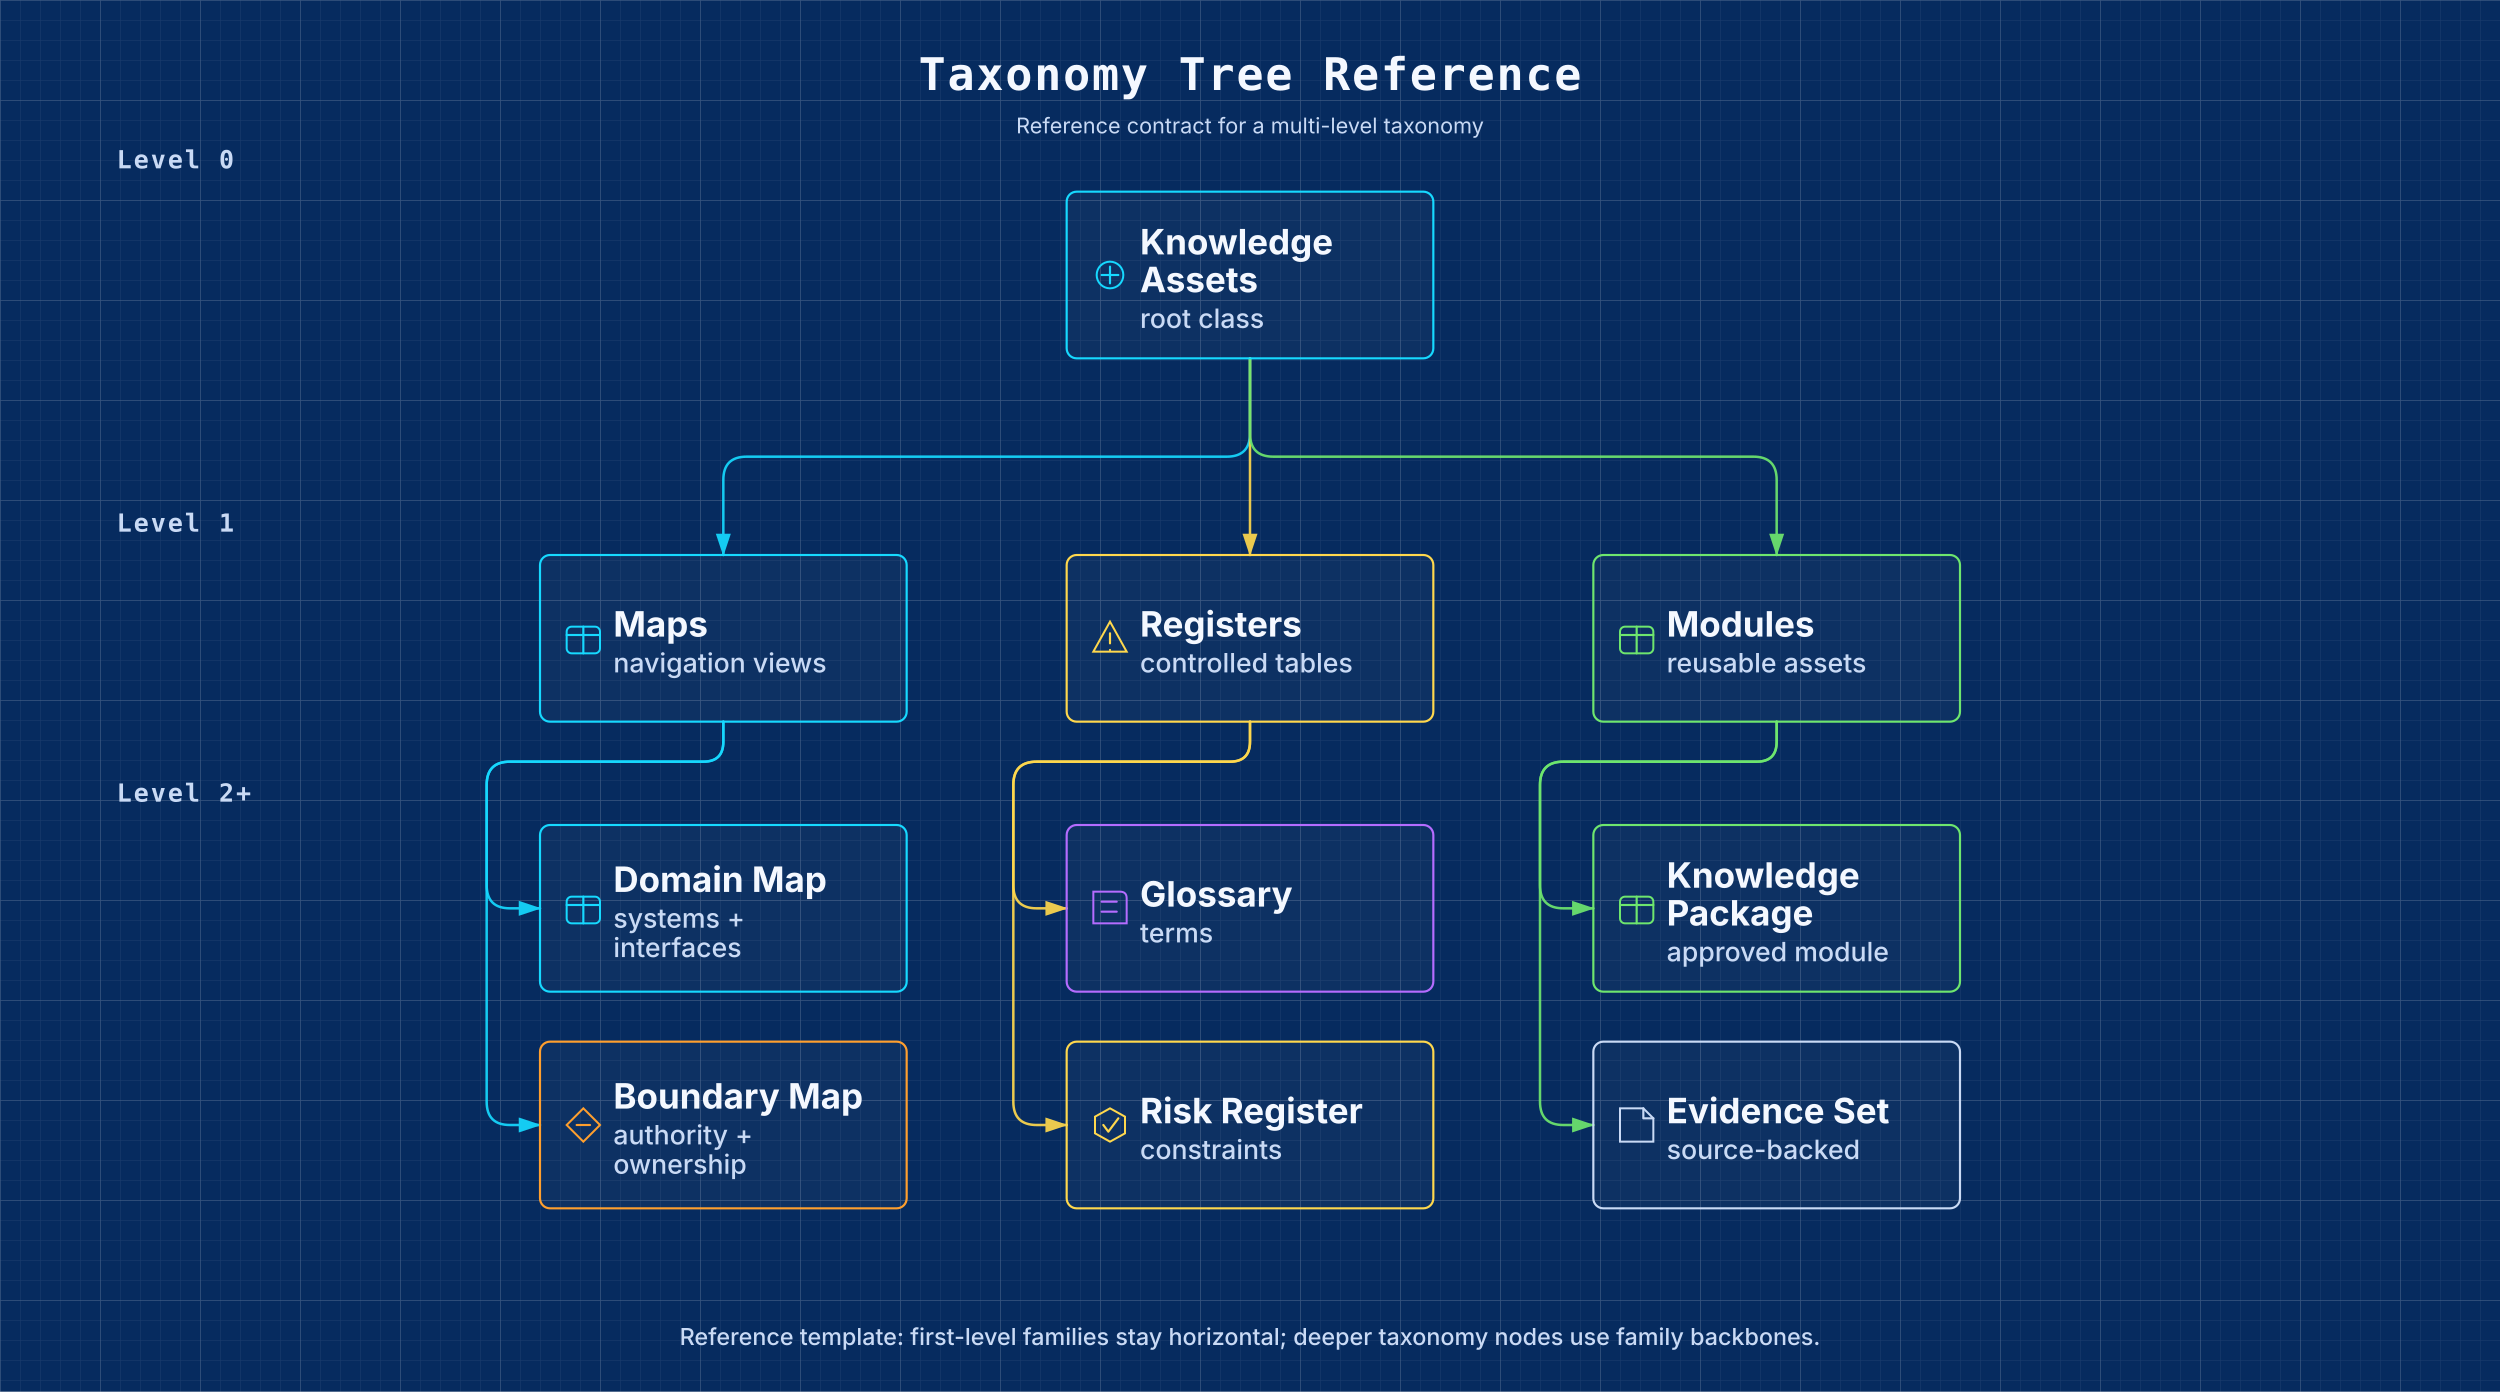
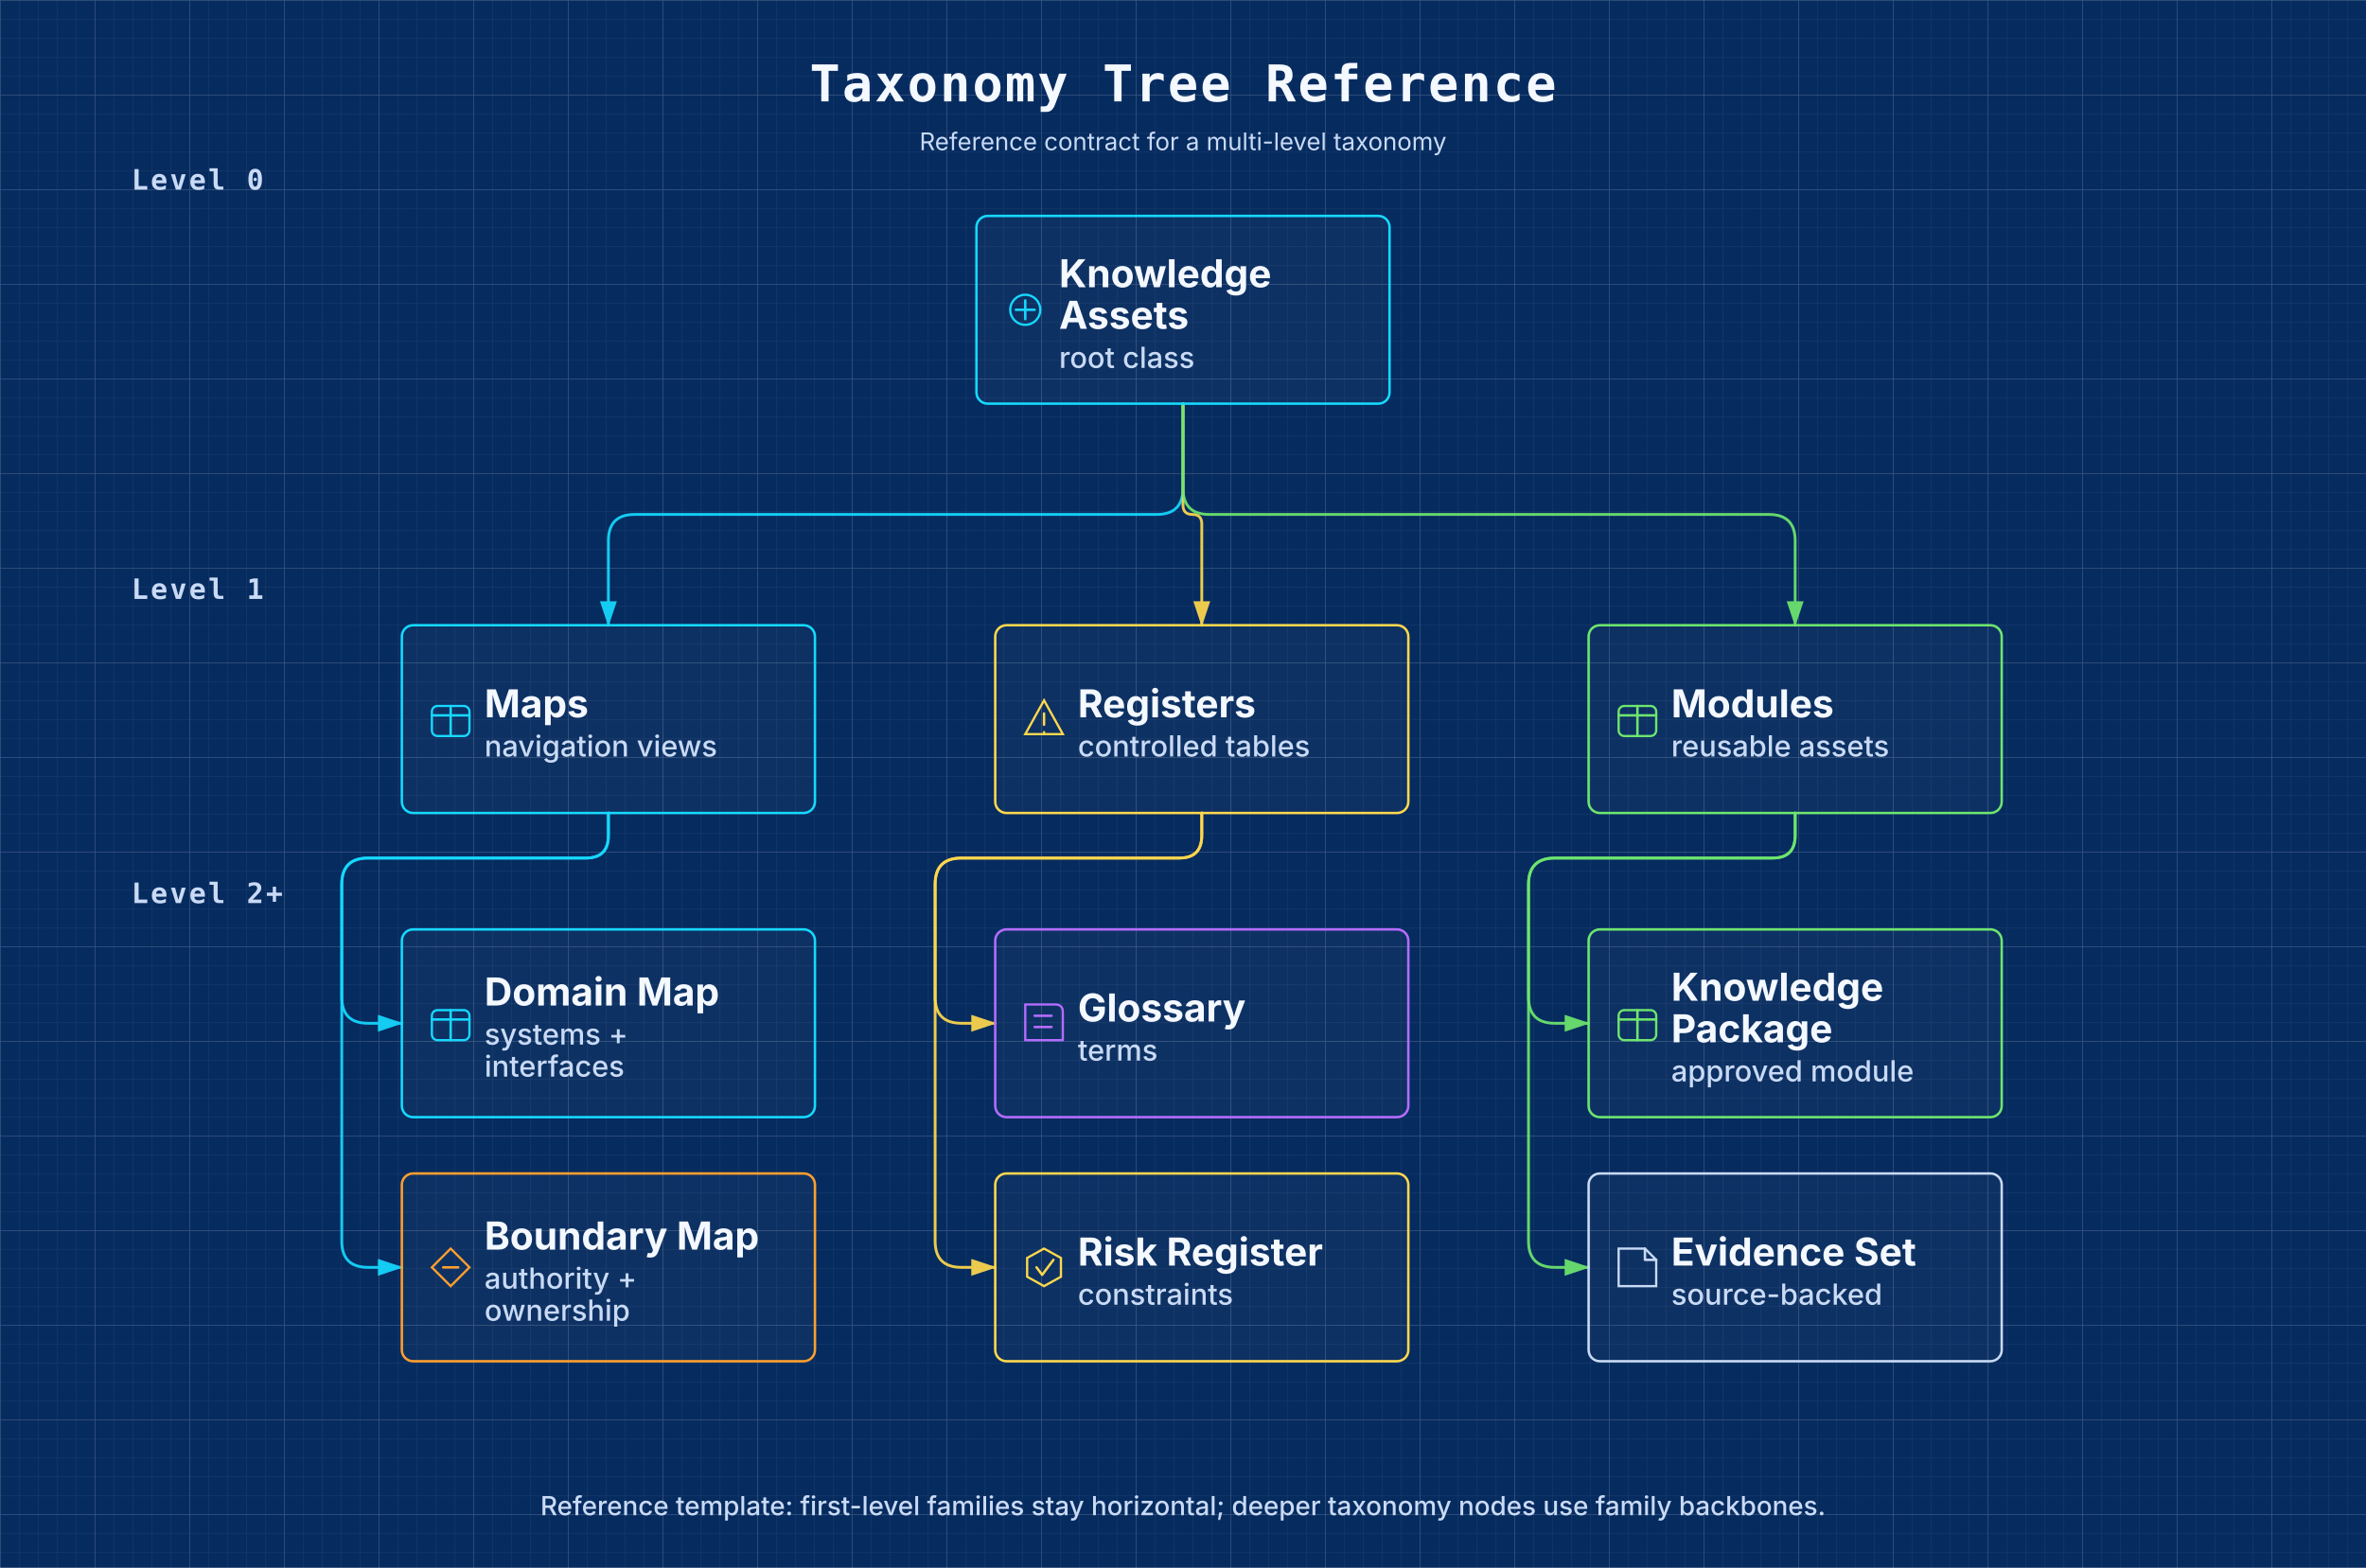
- <svg xmlns="http://www.w3.org/2000/svg" width="1500" height="835" viewBox="0 0 1500 835" role="img" aria-label="Taxonomy Tree Reference" data-style="accent-blueprint" data-diagram-type="taxonomy_tree">
+ <svg xmlns="http://www.w3.org/2000/svg" width="1260" height="835" viewBox="0 0 1260 835" role="img" aria-label="Taxonomy Tree Reference" data-style="accent-blueprint" data-diagram-type="taxonomy_tree">
  <defs>
-     <pattern id="blueprint-grid-small" width="12" height="12" patternUnits="userSpaceOnUse">
-       <path d="M 12 0 H 0 V 12" fill="none" stroke="#FFFFFF" stroke-opacity="0.08" stroke-width="0.7" />
+     <pattern id="blueprint-grid-small" width="10.08" height="10.08" patternUnits="userSpaceOnUse">
+       <path d="M 10.08 0 H 0 V 10.08" fill="none" stroke="#FFFFFF" stroke-opacity="0.08" stroke-width="0.59" />
    </pattern>
-     <pattern id="blueprint-grid" width="60" height="60" patternUnits="userSpaceOnUse">
-       <rect width="60" height="60" fill="url(#blueprint-grid-small)" />
-       <path d="M 60 0 H 0 V 60" fill="none" stroke="#FFFFFF" stroke-opacity="0.14" stroke-width="1" />
+     <pattern id="blueprint-grid" width="50.4" height="50.4" patternUnits="userSpaceOnUse">
+       <rect width="50.4" height="50.4" fill="url(#blueprint-grid-small)" />
+       <path d="M 50.4 0 H 0 V 50.4" fill="none" stroke="#FFFFFF" stroke-opacity="0.14" stroke-width="0.84" />
    </pattern>
    <marker id="arrow" markerWidth="10" markerHeight="10" refX="8.5" refY="3" orient="auto" markerUnits="strokeWidth">
      <path d="M0,0 L0,6 L9,3 z" fill="context-stroke" />
    </marker>
    <marker id="arrow-fanout" markerWidth="10" markerHeight="10" refX="8.5" refY="3" orient="auto" markerUnits="strokeWidth">
      <path d="M0,0 L0,6 L9,3 z" fill="context-stroke" />
    </marker>
    <marker id="arrow-fanin" markerWidth="10" markerHeight="10" refX="8.5" refY="3" orient="auto" markerUnits="strokeWidth">
      <path d="M0,0 L0,6 L9,3 z" fill="context-stroke" />
    </marker>
    <style>
    [data-style="accent-blueprint"] .title{font:700 27px IBM Plex Mono,JetBrains Mono,Consolas,monospace;fill:#F4F8FF;letter-spacing:.04em;text-transform:uppercase}
    [data-style="accent-blueprint"] .subtitle{font:400 13px IBM Plex Sans,Inter,Roboto Condensed,DIN,Segoe UI,Aptos,Arial,sans-serif;fill:#C9DAF5}
    [data-style="accent-blueprint"] .group-label{font:700 15px IBM Plex Mono,JetBrains Mono,Consolas,monospace;fill:#C9DAF5;letter-spacing:.08em;text-transform:uppercase}
    [data-style="accent-blueprint"] .card-title{font:700 17px IBM Plex Sans,Inter,Roboto Condensed,DIN,Segoe UI,Aptos,Arial,sans-serif;fill:#F4F8FF}
    [data-style="accent-blueprint"] .card-sub{font:500 13px IBM Plex Sans,Inter,Roboto Condensed,DIN,Segoe UI,Aptos,Arial,sans-serif;fill:#C9DAF5}
    [data-style="accent-blueprint"] .edge{fill:none;stroke:#F4F8FF;stroke-width:1.5;stroke-linecap:round;stroke-linejoin:round;opacity:0.88}
    [data-style="accent-blueprint"] .fanout{stroke:#FF9F2E;opacity:0.9}
    [data-style="accent-blueprint"] .fanin{stroke:#6EE66E;opacity:0.9}
    [data-style="accent-blueprint"] .route-shared{marker-end:none}
    [data-style="accent-blueprint"] .edge-dashed{stroke-dasharray:6 5;opacity:0.68}
    [data-style="accent-blueprint"] .note{font:500 14px IBM Plex Sans,Inter,Roboto Condensed,DIN,Segoe UI,Aptos,Arial,sans-serif;fill:#C9DAF5}
    [data-style="accent-blueprint"] .mono{font-family:IBM Plex Mono,JetBrains Mono,Consolas,monospace}
    [data-style="accent-blueprint"] .table-header{font:700 15.5px IBM Plex Mono,JetBrains Mono,Consolas,monospace;fill:#F4F8FF;letter-spacing:.08em;text-transform:uppercase}
    [data-style="accent-blueprint"] .table-cell{font:500 17px IBM Plex Sans,Inter,Roboto Condensed,DIN,Segoe UI,Aptos,Arial,sans-serif;fill:#F4F8FF}
    [data-style="accent-blueprint"] .table-cell-secondary{font:500 17px IBM Plex Sans,Inter,Roboto Condensed,DIN,Segoe UI,Aptos,Arial,sans-serif;fill:#C9DAF5}
    [data-style="accent-blueprint"] .info-panel-title{font:700 15px IBM Plex Mono,JetBrains Mono,Consolas,monospace;fill:#F4F8FF;letter-spacing:.08em;text-transform:uppercase}
    [data-style="accent-blueprint"] .info-panel-item{font:500 14px IBM Plex Sans,Inter,Roboto Condensed,DIN,Segoe UI,Aptos,Arial,sans-serif;fill:#C9DAF5}
    [data-style="accent-blueprint"] .tree-level-label{font:700 15px IBM Plex Mono,JetBrains Mono,Consolas,monospace;fill:#C9DAF5;letter-spacing:.08em;text-transform:uppercase}
    [data-style="accent-blueprint"] .hub-label{font:700 15px IBM Plex Mono,JetBrains Mono,Consolas,monospace;fill:#C9DAF5;letter-spacing:.08em;text-transform:uppercase}
    [data-style="accent-blueprint"] .icon-line{fill:none;stroke-width:1.3;stroke-linecap:round;stroke-linejoin:round}
  </style>
  </defs>
-   <rect x="0" y="0" width="1500" height="835" rx="0" fill="#062B5F" />
-   <rect x="0" y="0" width="1500" height="835" rx="0" fill="url(#blueprint-grid)" opacity="1" />
-   <text x="750.0" y="54" text-anchor="middle" class="title">Taxonomy Tree Reference</text>
-   <text x="750.0" y="80.0" text-anchor="middle" class="subtitle">Reference contract for a multi-level taxonomy</text>
-   <path d="M 750.0 215.0 L 750.0 260.0 Q 750.0 274.0 736.0 274.0 L 448.0 274.0 Q 434.0 274.0 434.0 288.0 L 434.0 333.0" class="edge taxonomy-link taxonomy-backbone-link" marker-end="url(#arrow)" data-layout="family_backbone" data-link-tier="root_family" data-family="maps" data-parent="root" data-child="maps" data-depth="1" data-lane-y="274.0" style="stroke:#16D9FF;opacity:0.92" />
-   <path d="M 750.0 215.0 L 750.0 333.0" class="edge taxonomy-link taxonomy-backbone-link" marker-end="url(#arrow)" data-layout="family_backbone" data-link-tier="root_family" data-family="registers" data-parent="root" data-child="registers" data-depth="1" data-lane-y="274.0" style="stroke:#FFD84D;opacity:0.92" />
-   <path d="M 750.0 215.0 L 750.0 260.0 Q 750.0 274.0 764.0 274.0 L 1052.0 274.0 Q 1066.0 274.0 1066.0 288.0 L 1066.0 333.0" class="edge taxonomy-link taxonomy-backbone-link" marker-end="url(#arrow)" data-layout="family_backbone" data-link-tier="root_family" data-family="modules" data-parent="root" data-child="modules" data-depth="1" data-lane-y="274.0" style="stroke:#6EE66E;opacity:0.92" />
-   <path d="M 434.0 433.0 L 434.0 445.0 Q 434.0 457.0 422.0 457.0 L 306.0 457.0 Q 292.0 457.0 292.0 471.0 L 292.0 531.0 Q 292.0 545.0 306.0 545.0 L 324.0 545.0" class="edge taxonomy-link taxonomy-backbone-link" marker-end="url(#arrow)" data-layout="family_backbone" data-link-tier="family_backbone" data-family="maps" data-parent="maps" data-child="domain" data-depth="2" data-backbone-x="292.0" data-branch-y="457.0" style="stroke:#16D9FF;opacity:0.92" />
-   <path d="M 434.0 433.0 L 434.0 445.0 Q 434.0 457.0 422.0 457.0 L 306.0 457.0 Q 292.0 457.0 292.0 471.0 L 292.0 661.0 Q 292.0 675.0 306.0 675.0 L 324.0 675.0" class="edge taxonomy-link taxonomy-backbone-link" marker-end="url(#arrow)" data-layout="family_backbone" data-link-tier="family_backbone" data-family="maps" data-parent="maps" data-child="boundary" data-depth="2" data-backbone-x="292.0" data-branch-y="457.0" style="stroke:#16D9FF;opacity:0.92" />
-   <path d="M 750.0 433.0 L 750.0 445.0 Q 750.0 457.0 738.0 457.0 L 622.0 457.0 Q 608.0 457.0 608.0 471.0 L 608.0 531.0 Q 608.0 545.0 622.0 545.0 L 640.0 545.0" class="edge taxonomy-link taxonomy-backbone-link" marker-end="url(#arrow)" data-layout="family_backbone" data-link-tier="family_backbone" data-family="registers" data-parent="registers" data-child="glossary" data-depth="2" data-backbone-x="608.0" data-branch-y="457.0" style="stroke:#FFD84D;opacity:0.92" />
-   <path d="M 750.0 433.0 L 750.0 445.0 Q 750.0 457.0 738.0 457.0 L 622.0 457.0 Q 608.0 457.0 608.0 471.0 L 608.0 661.0 Q 608.0 675.0 622.0 675.0 L 640.0 675.0" class="edge taxonomy-link taxonomy-backbone-link" marker-end="url(#arrow)" data-layout="family_backbone" data-link-tier="family_backbone" data-family="registers" data-parent="registers" data-child="risk" data-depth="2" data-backbone-x="608.0" data-branch-y="457.0" style="stroke:#FFD84D;opacity:0.92" />
-   <path d="M 1066.0 433.0 L 1066.0 445.0 Q 1066.0 457.0 1054.0 457.0 L 938.0 457.0 Q 924.0 457.0 924.0 471.0 L 924.0 531.0 Q 924.0 545.0 938.0 545.0 L 956.0 545.0" class="edge taxonomy-link taxonomy-backbone-link" marker-end="url(#arrow)" data-layout="family_backbone" data-link-tier="family_backbone" data-family="modules" data-parent="modules" data-child="package" data-depth="2" data-backbone-x="924.0" data-branch-y="457.0" style="stroke:#6EE66E;opacity:0.92" />
-   <path d="M 1066.0 433.0 L 1066.0 445.0 Q 1066.0 457.0 1054.0 457.0 L 938.0 457.0 Q 924.0 457.0 924.0 471.0 L 924.0 661.0 Q 924.0 675.0 938.0 675.0 L 956.0 675.0" class="edge taxonomy-link taxonomy-backbone-link" marker-end="url(#arrow)" data-layout="family_backbone" data-link-tier="family_backbone" data-family="modules" data-parent="modules" data-child="evidence" data-depth="2" data-backbone-x="924.0" data-branch-y="457.0" style="stroke:#6EE66E;opacity:0.92" />
+   <rect x="0" y="0" width="1260" height="835" rx="0" fill="#062B5F" />
+   <rect x="0" y="0" width="1260" height="835" rx="0" fill="url(#blueprint-grid)" opacity="1" />
+   <text x="630.0" y="54" text-anchor="middle" class="title">Taxonomy Tree Reference</text>
+   <text x="630.0" y="80.0" text-anchor="middle" class="subtitle">Reference contract for a multi-level taxonomy</text>
+   <path d="M 630.0 215.0 L 630.0 260.0 Q 630.0 274.0 616.0 274.0 L 338.0 274.0 Q 324.0 274.0 324.0 288.0 L 324.0 333.0" class="edge taxonomy-link taxonomy-backbone-link" marker-end="url(#arrow)" data-layout="family_backbone" data-link-tier="root_family" data-family="maps" data-parent="root" data-child="maps" data-depth="1" data-lane-y="274.0" style="stroke:#16D9FF;opacity:0.92" />
+   <path d="M 630.0 215.0 L 630.0 269.0 Q 630.0 274.0 635.0 274.0 L 635.0 274.0 Q 640.0 274.0 640.0 279.0 L 640.0 333.0" class="edge taxonomy-link taxonomy-backbone-link" marker-end="url(#arrow)" data-layout="family_backbone" data-link-tier="root_family" data-family="registers" data-parent="root" data-child="registers" data-depth="1" data-lane-y="274.0" style="stroke:#FFD84D;opacity:0.92" />
+   <path d="M 630.0 215.0 L 630.0 260.0 Q 630.0 274.0 644.0 274.0 L 942.0 274.0 Q 956.0 274.0 956.0 288.0 L 956.0 333.0" class="edge taxonomy-link taxonomy-backbone-link" marker-end="url(#arrow)" data-layout="family_backbone" data-link-tier="root_family" data-family="modules" data-parent="root" data-child="modules" data-depth="1" data-lane-y="274.0" style="stroke:#6EE66E;opacity:0.92" />
+   <path d="M 324.0 433.0 L 324.0 445.0 Q 324.0 457.0 312.0 457.0 L 196.0 457.0 Q 182.0 457.0 182.0 471.0 L 182.0 531.0 Q 182.0 545.0 196.0 545.0 L 214.0 545.0" class="edge taxonomy-link taxonomy-backbone-link" marker-end="url(#arrow)" data-layout="family_backbone" data-link-tier="family_backbone" data-family="maps" data-parent="maps" data-child="domain" data-depth="2" data-backbone-x="182.0" data-branch-y="457.0" style="stroke:#16D9FF;opacity:0.92" />
+   <path d="M 324.0 433.0 L 324.0 445.0 Q 324.0 457.0 312.0 457.0 L 196.0 457.0 Q 182.0 457.0 182.0 471.0 L 182.0 661.0 Q 182.0 675.0 196.0 675.0 L 214.0 675.0" class="edge taxonomy-link taxonomy-backbone-link" marker-end="url(#arrow)" data-layout="family_backbone" data-link-tier="family_backbone" data-family="maps" data-parent="maps" data-child="boundary" data-depth="2" data-backbone-x="182.0" data-branch-y="457.0" style="stroke:#16D9FF;opacity:0.92" />
+   <path d="M 640.0 433.0 L 640.0 445.0 Q 640.0 457.0 628.0 457.0 L 512.0 457.0 Q 498.0 457.0 498.0 471.0 L 498.0 531.0 Q 498.0 545.0 512.0 545.0 L 530.0 545.0" class="edge taxonomy-link taxonomy-backbone-link" marker-end="url(#arrow)" data-layout="family_backbone" data-link-tier="family_backbone" data-family="registers" data-parent="registers" data-child="glossary" data-depth="2" data-backbone-x="498.0" data-branch-y="457.0" style="stroke:#FFD84D;opacity:0.92" />
+   <path d="M 640.0 433.0 L 640.0 445.0 Q 640.0 457.0 628.0 457.0 L 512.0 457.0 Q 498.0 457.0 498.0 471.0 L 498.0 661.0 Q 498.0 675.0 512.0 675.0 L 530.0 675.0" class="edge taxonomy-link taxonomy-backbone-link" marker-end="url(#arrow)" data-layout="family_backbone" data-link-tier="family_backbone" data-family="registers" data-parent="registers" data-child="risk" data-depth="2" data-backbone-x="498.0" data-branch-y="457.0" style="stroke:#FFD84D;opacity:0.92" />
+   <path d="M 956.0 433.0 L 956.0 445.0 Q 956.0 457.0 944.0 457.0 L 828.0 457.0 Q 814.0 457.0 814.0 471.0 L 814.0 531.0 Q 814.0 545.0 828.0 545.0 L 846.0 545.0" class="edge taxonomy-link taxonomy-backbone-link" marker-end="url(#arrow)" data-layout="family_backbone" data-link-tier="family_backbone" data-family="modules" data-parent="modules" data-child="package" data-depth="2" data-backbone-x="814.0" data-branch-y="457.0" style="stroke:#6EE66E;opacity:0.92" />
+   <path d="M 956.0 433.0 L 956.0 445.0 Q 956.0 457.0 944.0 457.0 L 828.0 457.0 Q 814.0 457.0 814.0 471.0 L 814.0 661.0 Q 814.0 675.0 828.0 675.0 L 846.0 675.0" class="edge taxonomy-link taxonomy-backbone-link" marker-end="url(#arrow)" data-layout="family_backbone" data-link-tier="family_backbone" data-family="modules" data-parent="modules" data-child="evidence" data-depth="2" data-backbone-x="814.0" data-branch-y="457.0" style="stroke:#6EE66E;opacity:0.92" />
  <g id="node-root" class="card node-card">
-     <rect x="640.0" y="115.0" width="220.0" height="100.0" rx="6" fill="#FFFFFF" fill-opacity="0.03" stroke="#16D9FF" stroke-width="1.3" />
-     <circle cx="666.0" cy="165.0" r="8" fill="none" stroke="#16D9FF" stroke-width="1.2" />
-     <path d="M661.0,165.0 H671.0 M666.0,160.0 V170.0" class="icon-line" stroke="#16D9FF" />
-     <text x="684.0" y="152.63" text-anchor="start" class="card-title" style="font-size:21px">Knowledge</text>
-     <text x="684.0" y="175.31" text-anchor="start" class="card-title" style="font-size:21px">Assets</text>
-     <text x="684.0" y="196.77" text-anchor="start" class="card-sub" style="font-size:16px">root class</text>
+     <rect x="520.0" y="115.0" width="220.0" height="100.0" rx="6" fill="#FFFFFF" fill-opacity="0.03" stroke="#16D9FF" stroke-width="1.3" />
+     <circle cx="546.0" cy="165.0" r="8" fill="none" stroke="#16D9FF" stroke-width="1.2" />
+     <path d="M541.0,165.0 H551.0 M546.0,160.0 V170.0" class="icon-line" stroke="#16D9FF" />
+     <text x="564.0" y="152.99" text-anchor="start" class="card-title" style="font-size:20.5px">Knowledge</text>
+     <text x="564.0" y="175.13" text-anchor="start" class="card-title" style="font-size:20.5px">Assets</text>
+     <text x="564.0" y="195.96" text-anchor="start" class="card-sub" style="font-size:15.5px">root class</text>
  </g>
  <g id="node-maps" class="card node-card">
-     <rect x="324.0" y="333.0" width="220.0" height="100.0" rx="6" fill="#FFFFFF" fill-opacity="0.03" stroke="#16D9FF" stroke-width="1.3" />
-     <rect x="340.0" y="376.0" width="20" height="16" rx="3" fill="none" stroke="#16D9FF" stroke-width="1.2" />
-     <path d="M340.0,381.0 H360.0 M350.0,376.0 V392.0" class="icon-line" stroke="#16D9FF" />
-     <text x="368.0" y="381.97" text-anchor="start" class="card-title" style="font-size:21px">Maps</text>
-     <text x="368.0" y="403.43" text-anchor="start" class="card-sub" style="font-size:16px">navigation views</text>
+     <rect x="214.0" y="333.0" width="220.0" height="100.0" rx="6" fill="#FFFFFF" fill-opacity="0.03" stroke="#16D9FF" stroke-width="1.3" />
+     <rect x="230.0" y="376.0" width="20" height="16" rx="3" fill="none" stroke="#16D9FF" stroke-width="1.2" />
+     <path d="M230.0,381.0 H250.0 M240.0,376.0 V392.0" class="icon-line" stroke="#16D9FF" />
+     <text x="258.0" y="382.06" text-anchor="start" class="card-title" style="font-size:20.5px">Maps</text>
+     <text x="258.0" y="402.89" text-anchor="start" class="card-sub" style="font-size:15.5px">navigation views</text>
  </g>
  <g id="node-registers" class="card node-card">
-     <rect x="640.0" y="333.0" width="220.0" height="100.0" rx="6" fill="#FFFFFF" fill-opacity="0.03" stroke="#FFD84D" stroke-width="1.3" />
-     <path d="M666.0,373.0 L676.0,391.0 H656.0 Z" fill="none" stroke="#FFD84D" stroke-width="1.2" />
-     <path d="M666.0,380.0 V386.0 M666.0,390.0 V390.0" class="icon-line" stroke="#FFD84D" />
-     <text x="684.0" y="381.97" text-anchor="start" class="card-title" style="font-size:21px">Registers</text>
-     <text x="684.0" y="403.43" text-anchor="start" class="card-sub" style="font-size:16px">controlled tables</text>
+     <rect x="530.0" y="333.0" width="220.0" height="100.0" rx="6" fill="#FFFFFF" fill-opacity="0.03" stroke="#FFD84D" stroke-width="1.3" />
+     <path d="M556.0,373.0 L566.0,391.0 H546.0 Z" fill="none" stroke="#FFD84D" stroke-width="1.2" />
+     <path d="M556.0,380.0 V386.0 M556.0,390.0 V390.0" class="icon-line" stroke="#FFD84D" />
+     <text x="574.0" y="382.06" text-anchor="start" class="card-title" style="font-size:20.5px">Registers</text>
+     <text x="574.0" y="402.89" text-anchor="start" class="card-sub" style="font-size:15.5px">controlled tables</text>
  </g>
  <g id="node-modules" class="card node-card">
-     <rect x="956.0" y="333.0" width="220.0" height="100.0" rx="6" fill="#FFFFFF" fill-opacity="0.03" stroke="#6EE66E" stroke-width="1.3" />
-     <rect x="972.0" y="376.0" width="20" height="16" rx="3" fill="none" stroke="#6EE66E" stroke-width="1.2" />
-     <path d="M972.0,381.0 H992.0 M982.0,376.0 V392.0" class="icon-line" stroke="#6EE66E" />
-     <text x="1000.0" y="381.97" text-anchor="start" class="card-title" style="font-size:21px">Modules</text>
-     <text x="1000.0" y="403.43" text-anchor="start" class="card-sub" style="font-size:16px">reusable assets</text>
+     <rect x="846.0" y="333.0" width="220.0" height="100.0" rx="6" fill="#FFFFFF" fill-opacity="0.03" stroke="#6EE66E" stroke-width="1.3" />
+     <rect x="862.0" y="376.0" width="20" height="16" rx="3" fill="none" stroke="#6EE66E" stroke-width="1.2" />
+     <path d="M862.0,381.0 H882.0 M872.0,376.0 V392.0" class="icon-line" stroke="#6EE66E" />
+     <text x="890.0" y="382.06" text-anchor="start" class="card-title" style="font-size:20.5px">Modules</text>
+     <text x="890.0" y="402.89" text-anchor="start" class="card-sub" style="font-size:15.5px">reusable assets</text>
  </g>
  <g id="node-domain" class="card node-card">
-     <rect x="324.0" y="495.0" width="220.0" height="100.0" rx="6" fill="#FFFFFF" fill-opacity="0.03" stroke="#16D9FF" stroke-width="1.3" />
-     <rect x="340.0" y="538.0" width="20" height="16" rx="3" fill="none" stroke="#16D9FF" stroke-width="1.2" />
-     <path d="M340.0,543.0 H360.0 M350.0,538.0 V554.0" class="icon-line" stroke="#16D9FF" />
-     <text x="368.0" y="535.17" text-anchor="start" class="card-title" style="font-size:21px">Domain Map</text>
-     <text x="368.0" y="556.63" text-anchor="start" class="card-sub" style="font-size:16px">systems +</text>
-     <text x="368.0" y="574.23" text-anchor="start" class="card-sub" style="font-size:16px">interfaces</text>
+     <rect x="214.0" y="495.0" width="220.0" height="100.0" rx="6" fill="#FFFFFF" fill-opacity="0.03" stroke="#16D9FF" stroke-width="1.3" />
+     <rect x="230.0" y="538.0" width="20" height="16" rx="3" fill="none" stroke="#16D9FF" stroke-width="1.2" />
+     <path d="M230.0,543.0 H250.0 M240.0,538.0 V554.0" class="icon-line" stroke="#16D9FF" />
+     <text x="258.0" y="535.535" text-anchor="start" class="card-title" style="font-size:20.5px">Domain Map</text>
+     <text x="258.0" y="556.365" text-anchor="start" class="card-sub" style="font-size:15.5px">systems +</text>
+     <text x="258.0" y="573.415" text-anchor="start" class="card-sub" style="font-size:15.5px">interfaces</text>
  </g>
  <g id="node-glossary" class="card node-card">
-     <rect x="640.0" y="495.0" width="220.0" height="100.0" rx="6" fill="#FFFFFF" fill-opacity="0.03" stroke="#B56CFF" stroke-width="1.3" />
-     <path d="M656.0,535.0 H672.0 Q676.0,535.0 676.0,539.0 V554.0 H656.0 Z" fill="none" stroke="#B56CFF" stroke-width="1.2" />
-     <path d="M661.0,541.0 H670.0 M661.0,547.0 H670.0" class="icon-line" stroke="#B56CFF" />
-     <text x="684.0" y="543.97" text-anchor="start" class="card-title" style="font-size:21px">Glossary</text>
-     <text x="684.0" y="565.43" text-anchor="start" class="card-sub" style="font-size:16px">terms</text>
+     <rect x="530.0" y="495.0" width="220.0" height="100.0" rx="6" fill="#FFFFFF" fill-opacity="0.03" stroke="#B56CFF" stroke-width="1.3" />
+     <path d="M546.0,535.0 H562.0 Q566.0,535.0 566.0,539.0 V554.0 H546.0 Z" fill="none" stroke="#B56CFF" stroke-width="1.2" />
+     <path d="M551.0,541.0 H560.0 M551.0,547.0 H560.0" class="icon-line" stroke="#B56CFF" />
+     <text x="574.0" y="544.06" text-anchor="start" class="card-title" style="font-size:20.5px">Glossary</text>
+     <text x="574.0" y="564.89" text-anchor="start" class="card-sub" style="font-size:15.5px">terms</text>
  </g>
  <g id="node-package" class="card node-card">
-     <rect x="956.0" y="495.0" width="220.0" height="100.0" rx="6" fill="#FFFFFF" fill-opacity="0.03" stroke="#6EE66E" stroke-width="1.3" />
-     <rect x="972.0" y="538.0" width="20" height="16" rx="3" fill="none" stroke="#6EE66E" stroke-width="1.2" />
-     <path d="M972.0,543.0 H992.0 M982.0,538.0 V554.0" class="icon-line" stroke="#6EE66E" />
-     <text x="1000.0" y="532.63" text-anchor="start" class="card-title" style="font-size:21px">Knowledge</text>
-     <text x="1000.0" y="555.31" text-anchor="start" class="card-title" style="font-size:21px">Package</text>
-     <text x="1000.0" y="576.77" text-anchor="start" class="card-sub" style="font-size:16px">approved module</text>
+     <rect x="846.0" y="495.0" width="220.0" height="100.0" rx="6" fill="#FFFFFF" fill-opacity="0.03" stroke="#6EE66E" stroke-width="1.3" />
+     <rect x="862.0" y="538.0" width="20" height="16" rx="3" fill="none" stroke="#6EE66E" stroke-width="1.2" />
+     <path d="M862.0,543.0 H882.0 M872.0,538.0 V554.0" class="icon-line" stroke="#6EE66E" />
+     <text x="890.0" y="532.99" text-anchor="start" class="card-title" style="font-size:20.5px">Knowledge</text>
+     <text x="890.0" y="555.13" text-anchor="start" class="card-title" style="font-size:20.5px">Package</text>
+     <text x="890.0" y="575.96" text-anchor="start" class="card-sub" style="font-size:15.5px">approved module</text>
  </g>
  <g id="node-boundary" class="card node-card">
-     <rect x="324.0" y="625.0" width="220.0" height="100.0" rx="6" fill="#FFFFFF" fill-opacity="0.03" stroke="#FF9F2E" stroke-width="1.3" />
-     <path d="M350.0,665.0 L360.0,675.0 L350.0,685.0 L340.0,675.0 Z" fill="none" stroke="#FF9F2E" stroke-width="1.2" />
-     <path d="M346.0,675.0 H354.0" class="icon-line" stroke="#FF9F2E" />
-     <text x="368.0" y="665.17" text-anchor="start" class="card-title" style="font-size:21px">Boundary Map</text>
-     <text x="368.0" y="686.63" text-anchor="start" class="card-sub" style="font-size:16px">authority +</text>
-     <text x="368.0" y="704.23" text-anchor="start" class="card-sub" style="font-size:16px">ownership</text>
+     <rect x="214.0" y="625.0" width="220.0" height="100.0" rx="6" fill="#FFFFFF" fill-opacity="0.03" stroke="#FF9F2E" stroke-width="1.3" />
+     <path d="M240.0,665.0 L250.0,675.0 L240.0,685.0 L230.0,675.0 Z" fill="none" stroke="#FF9F2E" stroke-width="1.2" />
+     <path d="M236.0,675.0 H244.0" class="icon-line" stroke="#FF9F2E" />
+     <text x="258.0" y="665.535" text-anchor="start" class="card-title" style="font-size:20.5px">Boundary Map</text>
+     <text x="258.0" y="686.365" text-anchor="start" class="card-sub" style="font-size:15.5px">authority +</text>
+     <text x="258.0" y="703.415" text-anchor="start" class="card-sub" style="font-size:15.5px">ownership</text>
  </g>
  <g id="node-risk" class="card node-card">
-     <rect x="640.0" y="625.0" width="220.0" height="100.0" rx="6" fill="#FFFFFF" fill-opacity="0.03" stroke="#FFD84D" stroke-width="1.3" />
-     <path d="M666.0,665.0 L675.0,670.0 V680.0 L666.0,685.0 L657.0,680.0 V670.0 Z" fill="none" stroke="#FFD84D" stroke-width="1.2" />
-     <path d="M662.0,675.0 L665.0,679.0 L671.0,671.0" class="icon-line" stroke="#FFD84D" />
-     <text x="684.0" y="673.97" text-anchor="start" class="card-title" style="font-size:21px">Risk Register</text>
-     <text x="684.0" y="695.43" text-anchor="start" class="card-sub" style="font-size:16px">constraints</text>
+     <rect x="530.0" y="625.0" width="220.0" height="100.0" rx="6" fill="#FFFFFF" fill-opacity="0.03" stroke="#FFD84D" stroke-width="1.3" />
+     <path d="M556.0,665.0 L565.0,670.0 V680.0 L556.0,685.0 L547.0,680.0 V670.0 Z" fill="none" stroke="#FFD84D" stroke-width="1.2" />
+     <path d="M552.0,675.0 L555.0,679.0 L561.0,671.0" class="icon-line" stroke="#FFD84D" />
+     <text x="574.0" y="674.06" text-anchor="start" class="card-title" style="font-size:20.5px">Risk Register</text>
+     <text x="574.0" y="694.89" text-anchor="start" class="card-sub" style="font-size:15.5px">constraints</text>
  </g>
  <g id="node-evidence" class="card node-card">
-     <rect x="956.0" y="625.0" width="220.0" height="100.0" rx="6" fill="#FFFFFF" fill-opacity="0.03" stroke="#C9DAF5" stroke-width="1.3" />
-     <path d="M972.0,665.0 H986.0 L992.0,671.0 V685.0 H972.0 Z" fill="none" stroke="#C9DAF5" stroke-width="1.2" />
-     <path d="M986.0,665.0 V671.0 H992.0" class="icon-line" stroke="#C9DAF5" />
-     <text x="1000.0" y="673.97" text-anchor="start" class="card-title" style="font-size:21px">Evidence Set</text>
-     <text x="1000.0" y="695.43" text-anchor="start" class="card-sub" style="font-size:16px">source-backed</text>
+     <rect x="846.0" y="625.0" width="220.0" height="100.0" rx="6" fill="#FFFFFF" fill-opacity="0.03" stroke="#C9DAF5" stroke-width="1.3" />
+     <path d="M862.0,665.0 H876.0 L882.0,671.0 V685.0 H862.0 Z" fill="none" stroke="#C9DAF5" stroke-width="1.2" />
+     <path d="M876.0,665.0 V671.0 H882.0" class="icon-line" stroke="#C9DAF5" />
+     <text x="890.0" y="674.06" text-anchor="start" class="card-title" style="font-size:20.5px">Evidence Set</text>
+     <text x="890.0" y="694.89" text-anchor="start" class="card-sub" style="font-size:15.5px">source-backed</text>
  </g>
  <text x="70.0" y="101.0" class="tree-level-label">Level 0</text>
  <text x="70.0" y="319.0" class="tree-level-label">Level 1</text>
  <text x="70.0" y="481.0" class="tree-level-label">Level 2+</text>
-   <text x="750.0" y="807" text-anchor="middle" class="note">Reference template: first-level families stay horizontal; deeper taxonomy nodes use family backbones.</text>
+   <text x="630.0" y="807" text-anchor="middle" class="note">Reference template: first-level families stay horizontal; deeper taxonomy nodes use family backbones.</text>
</svg>
